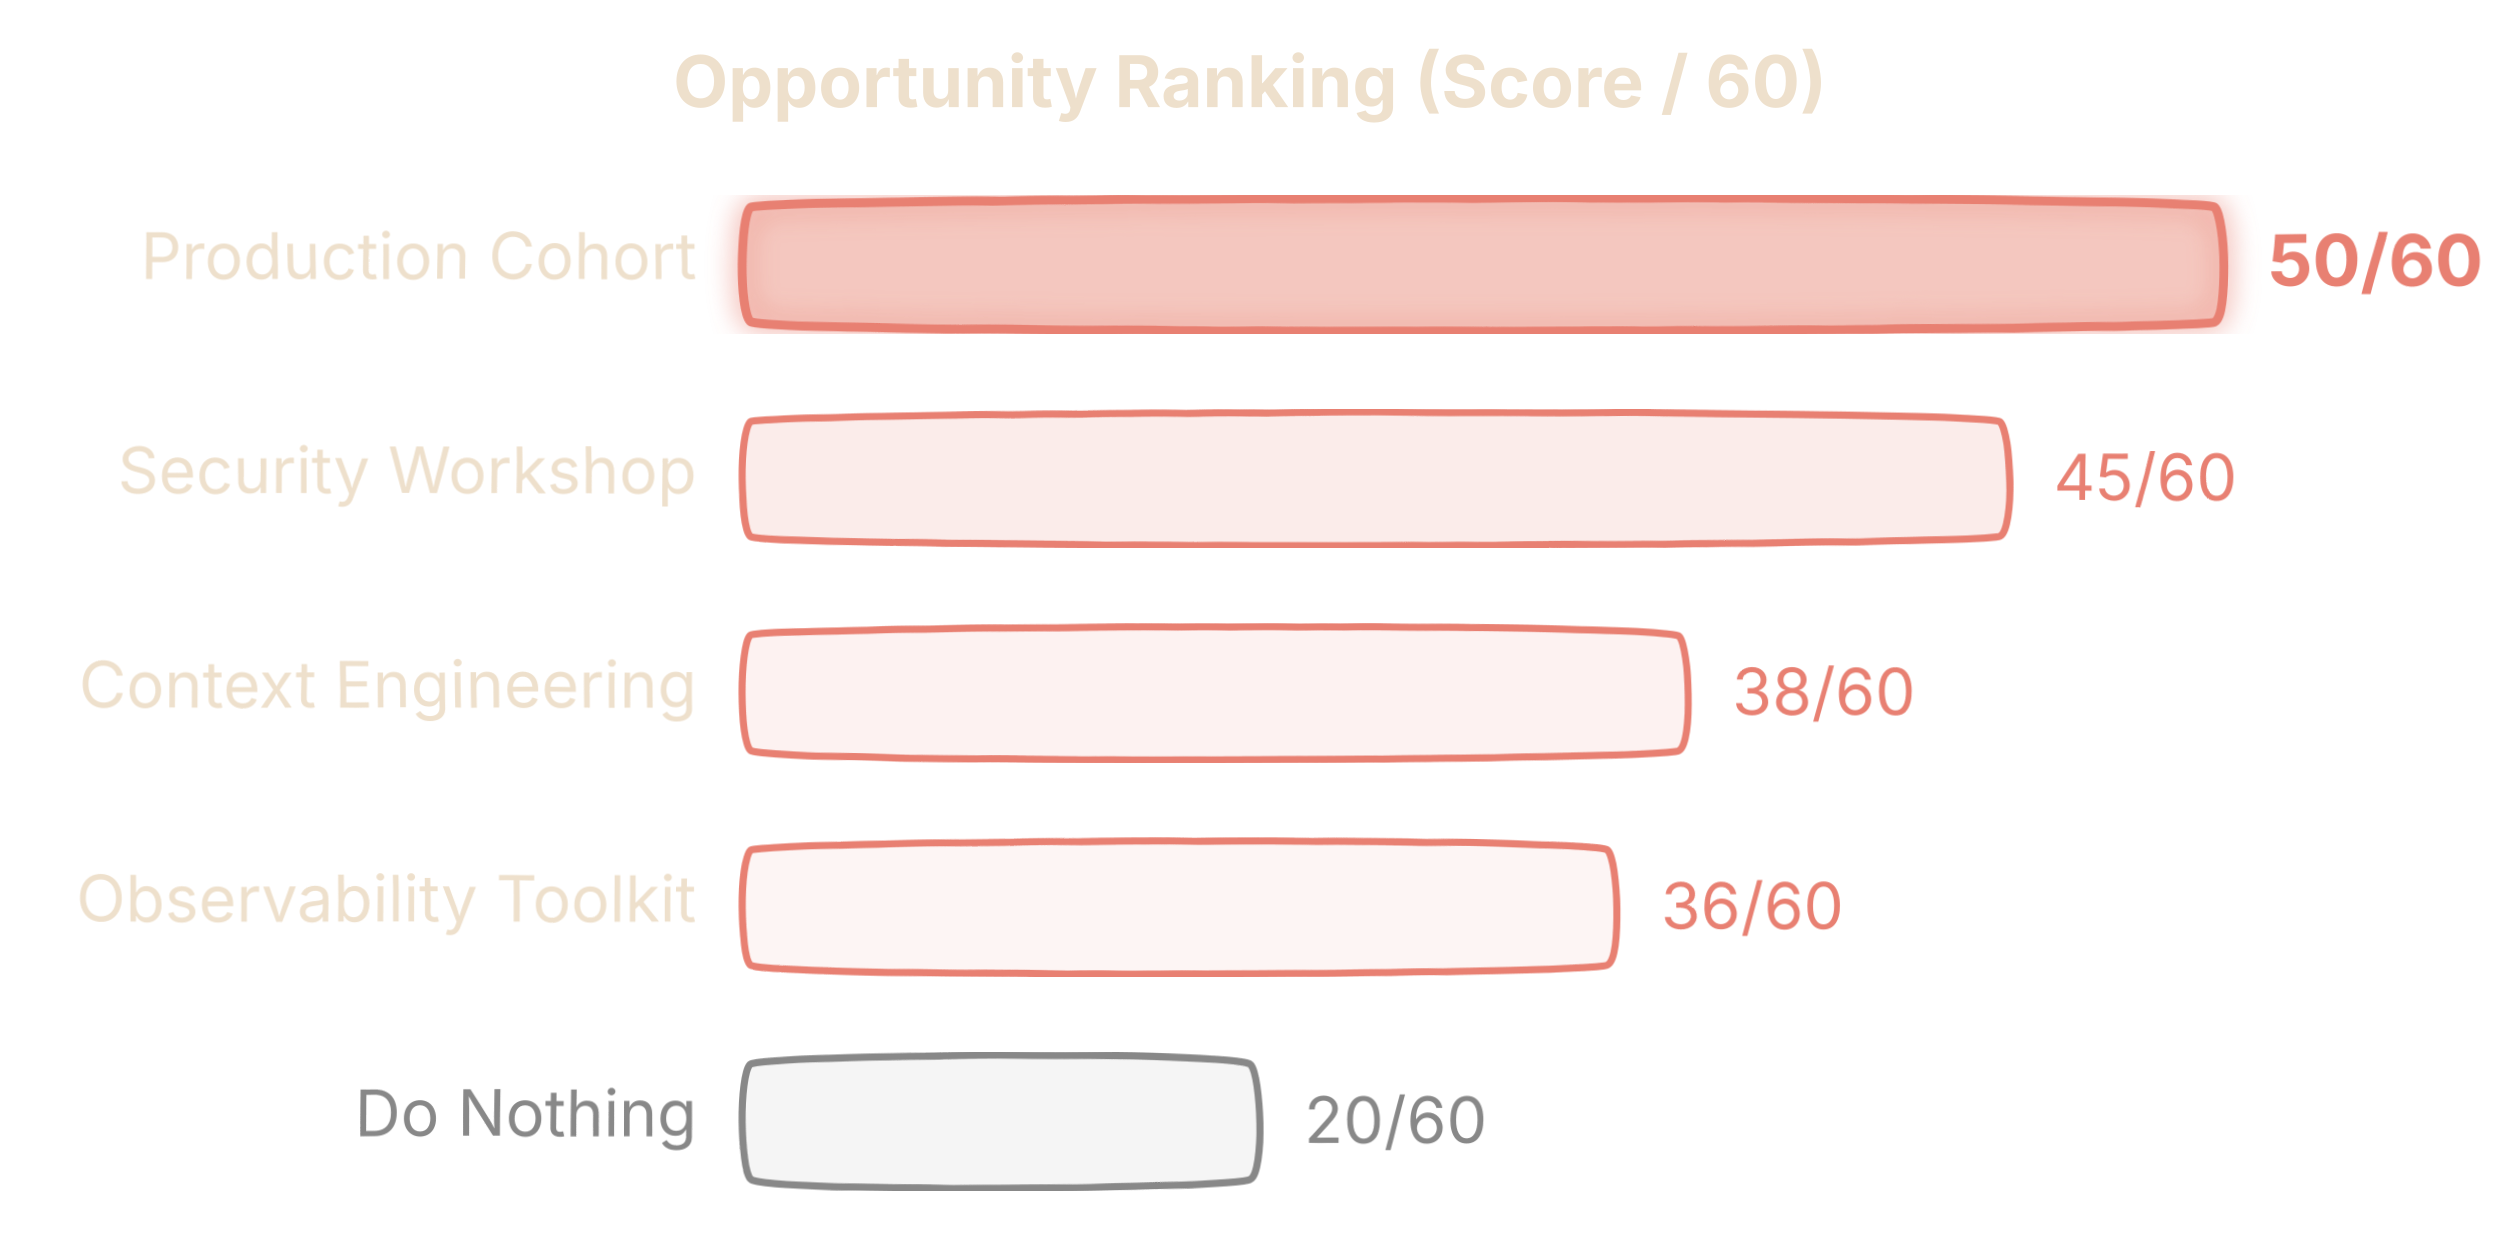
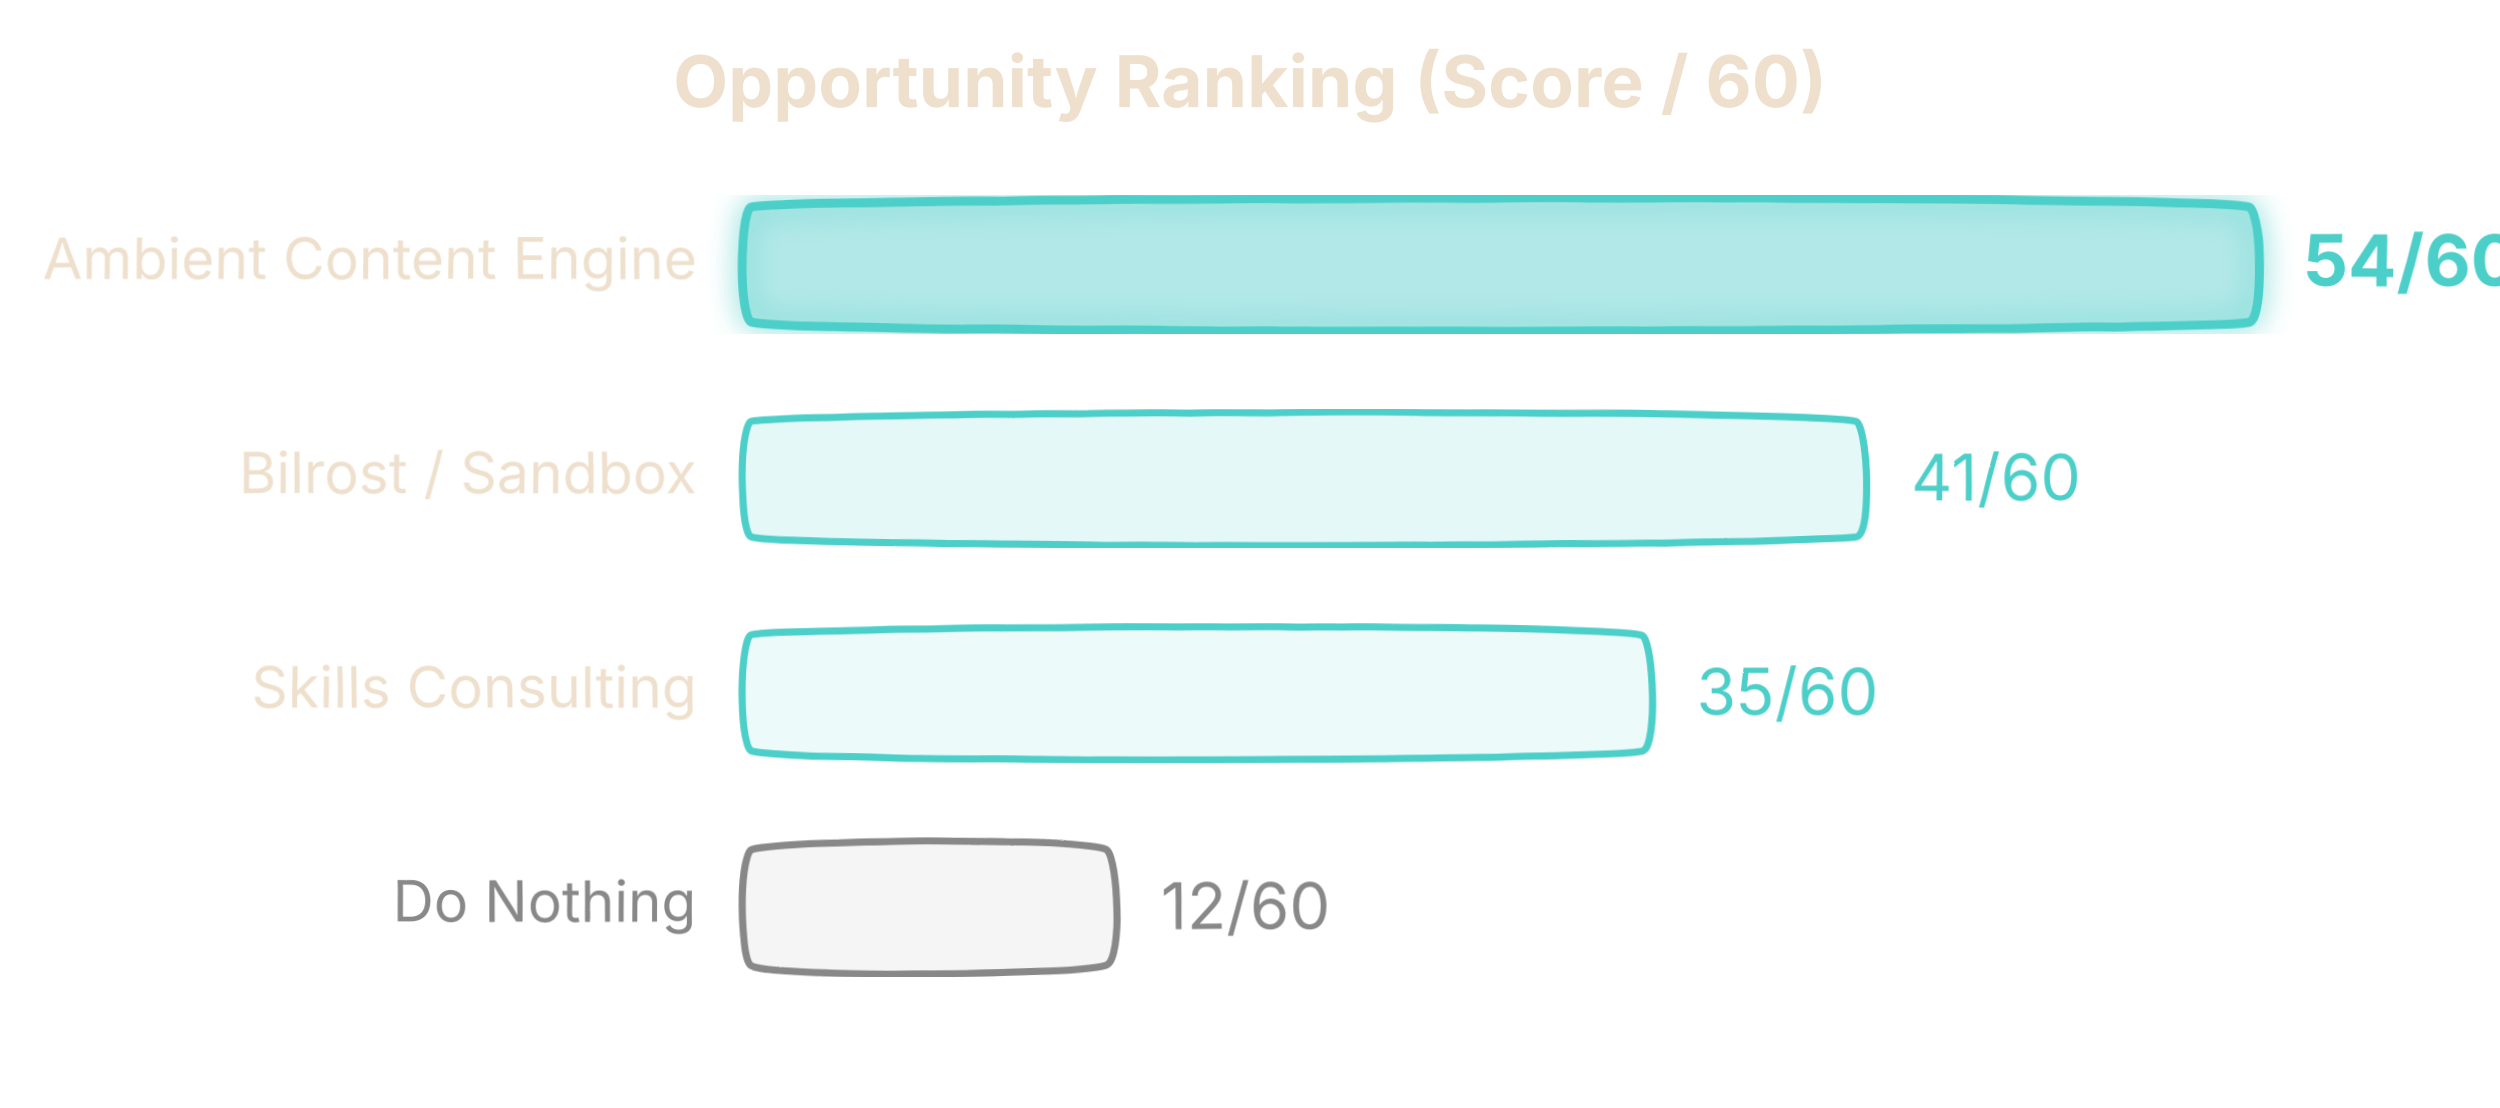
- <svg xmlns="http://www.w3.org/2000/svg" viewBox="0 0 700 350" style="width:100%;max-width:700px;">
+ <svg xmlns="http://www.w3.org/2000/svg" viewBox="0 0 700 310" style="width:100%;max-width:700px;">
  <defs>
    <filter id="roughen-3" x="-2%" y="-2%" width="104%" height="104%">
      <feTurbulence type="turbulence" baseFrequency="0.03" numOctaves="2" result="noise" seed="3" />
      <feDisplacementMap in="SourceGraphic" in2="noise" scale="0.4" xChannelSelector="R" yChannelSelector="G" />
    </filter>
    <filter id="glow-3">
      <feGaussianBlur stdDeviation="4" result="blur" />
      <feMerge>
        <feMergeNode in="blur" />
        <feMergeNode in="SourceGraphic" />
      </feMerge>
    </filter>
  </defs>
  <text x="350" y="30" text-anchor="middle" font-family="'Inter', sans-serif" font-size="20" fill="#eee0cc" font-weight="700">Opportunity Ranking (Score / 60)</text>
  <g filter="url(#roughen-3)">
-     <text x="195" y="78" text-anchor="end" font-family="'Inter', sans-serif" font-size="18" fill="#eee0cc">Production Cohort</text>
+     <text x="195" y="78" text-anchor="end" font-family="'Inter', sans-serif" font-size="16" fill="#eee0cc">Ambient Content Engine</text>
    <g filter="url(#glow-3)">
-       <path d="M 210,58 C 213,55 617,54 620,58 C 623,61 624,88 620,90 C 617,93 213,94 210,90 C 207,87 207,61 210,58 Z" fill="rgba(232,128,114,0.25)" stroke="#e88072" stroke-width="2.5" stroke-linecap="round" stroke-linejoin="round" />
+       <path d="M 210,58 C 213,55 627,54 630,58 C 633,61 634,88 630,90 C 627,93 213,94 210,90 C 207,87 207,61 210,58 Z" fill="rgba(77,207,201,0.25)" stroke="#4DCFC9" stroke-width="2.5" stroke-linecap="round" stroke-linejoin="round" />
    </g>
-     <text x="635" y="80" font-family="'Inter', sans-serif" font-size="20" fill="#e88072" font-weight="700">50/60</text>
+     <text x="645" y="80" font-family="'Inter', sans-serif" font-size="20" fill="#4DCFC9" font-weight="700">54/60</text>
  </g>
  <g filter="url(#roughen-3)">
-     <text x="195" y="138" text-anchor="end" font-family="'Inter', sans-serif" font-size="18" fill="#eee0cc">Security Workshop</text>
-     <path d="M 210,118 C 213,115 557,114 560,118 C 563,121 564,148 560,150 C 557,153 213,154 210,150 C 207,147 207,121 210,118 Z" fill="rgba(232,128,114,0.15)" stroke="#e88072" stroke-width="2" stroke-linecap="round" stroke-linejoin="round" />
-     <text x="575" y="140" font-family="'Inter', sans-serif" font-size="18" fill="#e88072">45/60</text>
+     <text x="195" y="138" text-anchor="end" font-family="'Inter', sans-serif" font-size="16" fill="#eee0cc">Bilrost / Sandbox</text>
+     <path d="M 210,118 C 213,115 517,114 520,118 C 523,121 524,148 520,150 C 517,153 213,154 210,150 C 207,147 207,121 210,118 Z" fill="rgba(77,207,201,0.15)" stroke="#4DCFC9" stroke-width="2" stroke-linecap="round" stroke-linejoin="round" />
+     <text x="535" y="140" font-family="'Inter', sans-serif" font-size="18" fill="#4DCFC9">41/60</text>
  </g>
  <g filter="url(#roughen-3)">
-     <text x="195" y="198" text-anchor="end" font-family="'Inter', sans-serif" font-size="18" fill="#eee0cc">Context Engineering</text>
-     <path d="M 210,178 C 213,175 467,174 470,178 C 473,181 474,208 470,210 C 467,213 213,214 210,210 C 207,207 207,181 210,178 Z" fill="rgba(232,128,114,0.10)" stroke="#e88072" stroke-width="2" stroke-linecap="round" stroke-linejoin="round" />
-     <text x="485" y="200" font-family="'Inter', sans-serif" font-size="18" fill="#e88072">38/60</text>
+     <text x="195" y="198" text-anchor="end" font-family="'Inter', sans-serif" font-size="16" fill="#eee0cc">Skills Consulting</text>
+     <path d="M 210,178 C 213,175 457,174 460,178 C 463,181 464,208 460,210 C 457,213 213,214 210,210 C 207,207 207,181 210,178 Z" fill="rgba(77,207,201,0.10)" stroke="#4DCFC9" stroke-width="2" stroke-linecap="round" stroke-linejoin="round" />
+     <text x="475" y="200" font-family="'Inter', sans-serif" font-size="18" fill="#4DCFC9">35/60</text>
  </g>
  <g filter="url(#roughen-3)">
-     <text x="195" y="258" text-anchor="end" font-family="'Inter', sans-serif" font-size="18" fill="#eee0cc">Observability Toolkit</text>
-     <path d="M 210,238 C 213,235 447,234 450,238 C 453,241 454,268 450,270 C 447,273 213,274 210,270 C 207,267 207,241 210,238 Z" fill="rgba(232,128,114,0.08)" stroke="#e88072" stroke-width="2" stroke-linecap="round" stroke-linejoin="round" />
-     <text x="465" y="260" font-family="'Inter', sans-serif" font-size="18" fill="#e88072">36/60</text>
-   </g>
-   <g filter="url(#roughen-3)">
-     <text x="195" y="318" text-anchor="end" font-family="'Inter', sans-serif" font-size="18" fill="#888888">Do Nothing</text>
-     <path d="M 210,298 C 213,295 347,294 350,298 C 353,301 354,328 350,330 C 347,333 213,334 210,330 C 207,327 207,301 210,298 Z" fill="rgba(136,136,136,0.08)" stroke="#888888" stroke-width="2" stroke-linecap="round" stroke-linejoin="round" />
-     <text x="365" y="320" font-family="'Inter', sans-serif" font-size="18" fill="#888888">20/60</text>
+     <text x="195" y="258" text-anchor="end" font-family="'Inter', sans-serif" font-size="16" fill="#888888">Do Nothing</text>
+     <path d="M 210,238 C 213,235 307,234 310,238 C 313,241 314,268 310,270 C 307,273 213,274 210,270 C 207,267 207,241 210,238 Z" fill="rgba(136,136,136,0.08)" stroke="#888888" stroke-width="2" stroke-linecap="round" stroke-linejoin="round" />
+     <text x="325" y="260" font-family="'Inter', sans-serif" font-size="18" fill="#888888">12/60</text>
  </g>
</svg>
